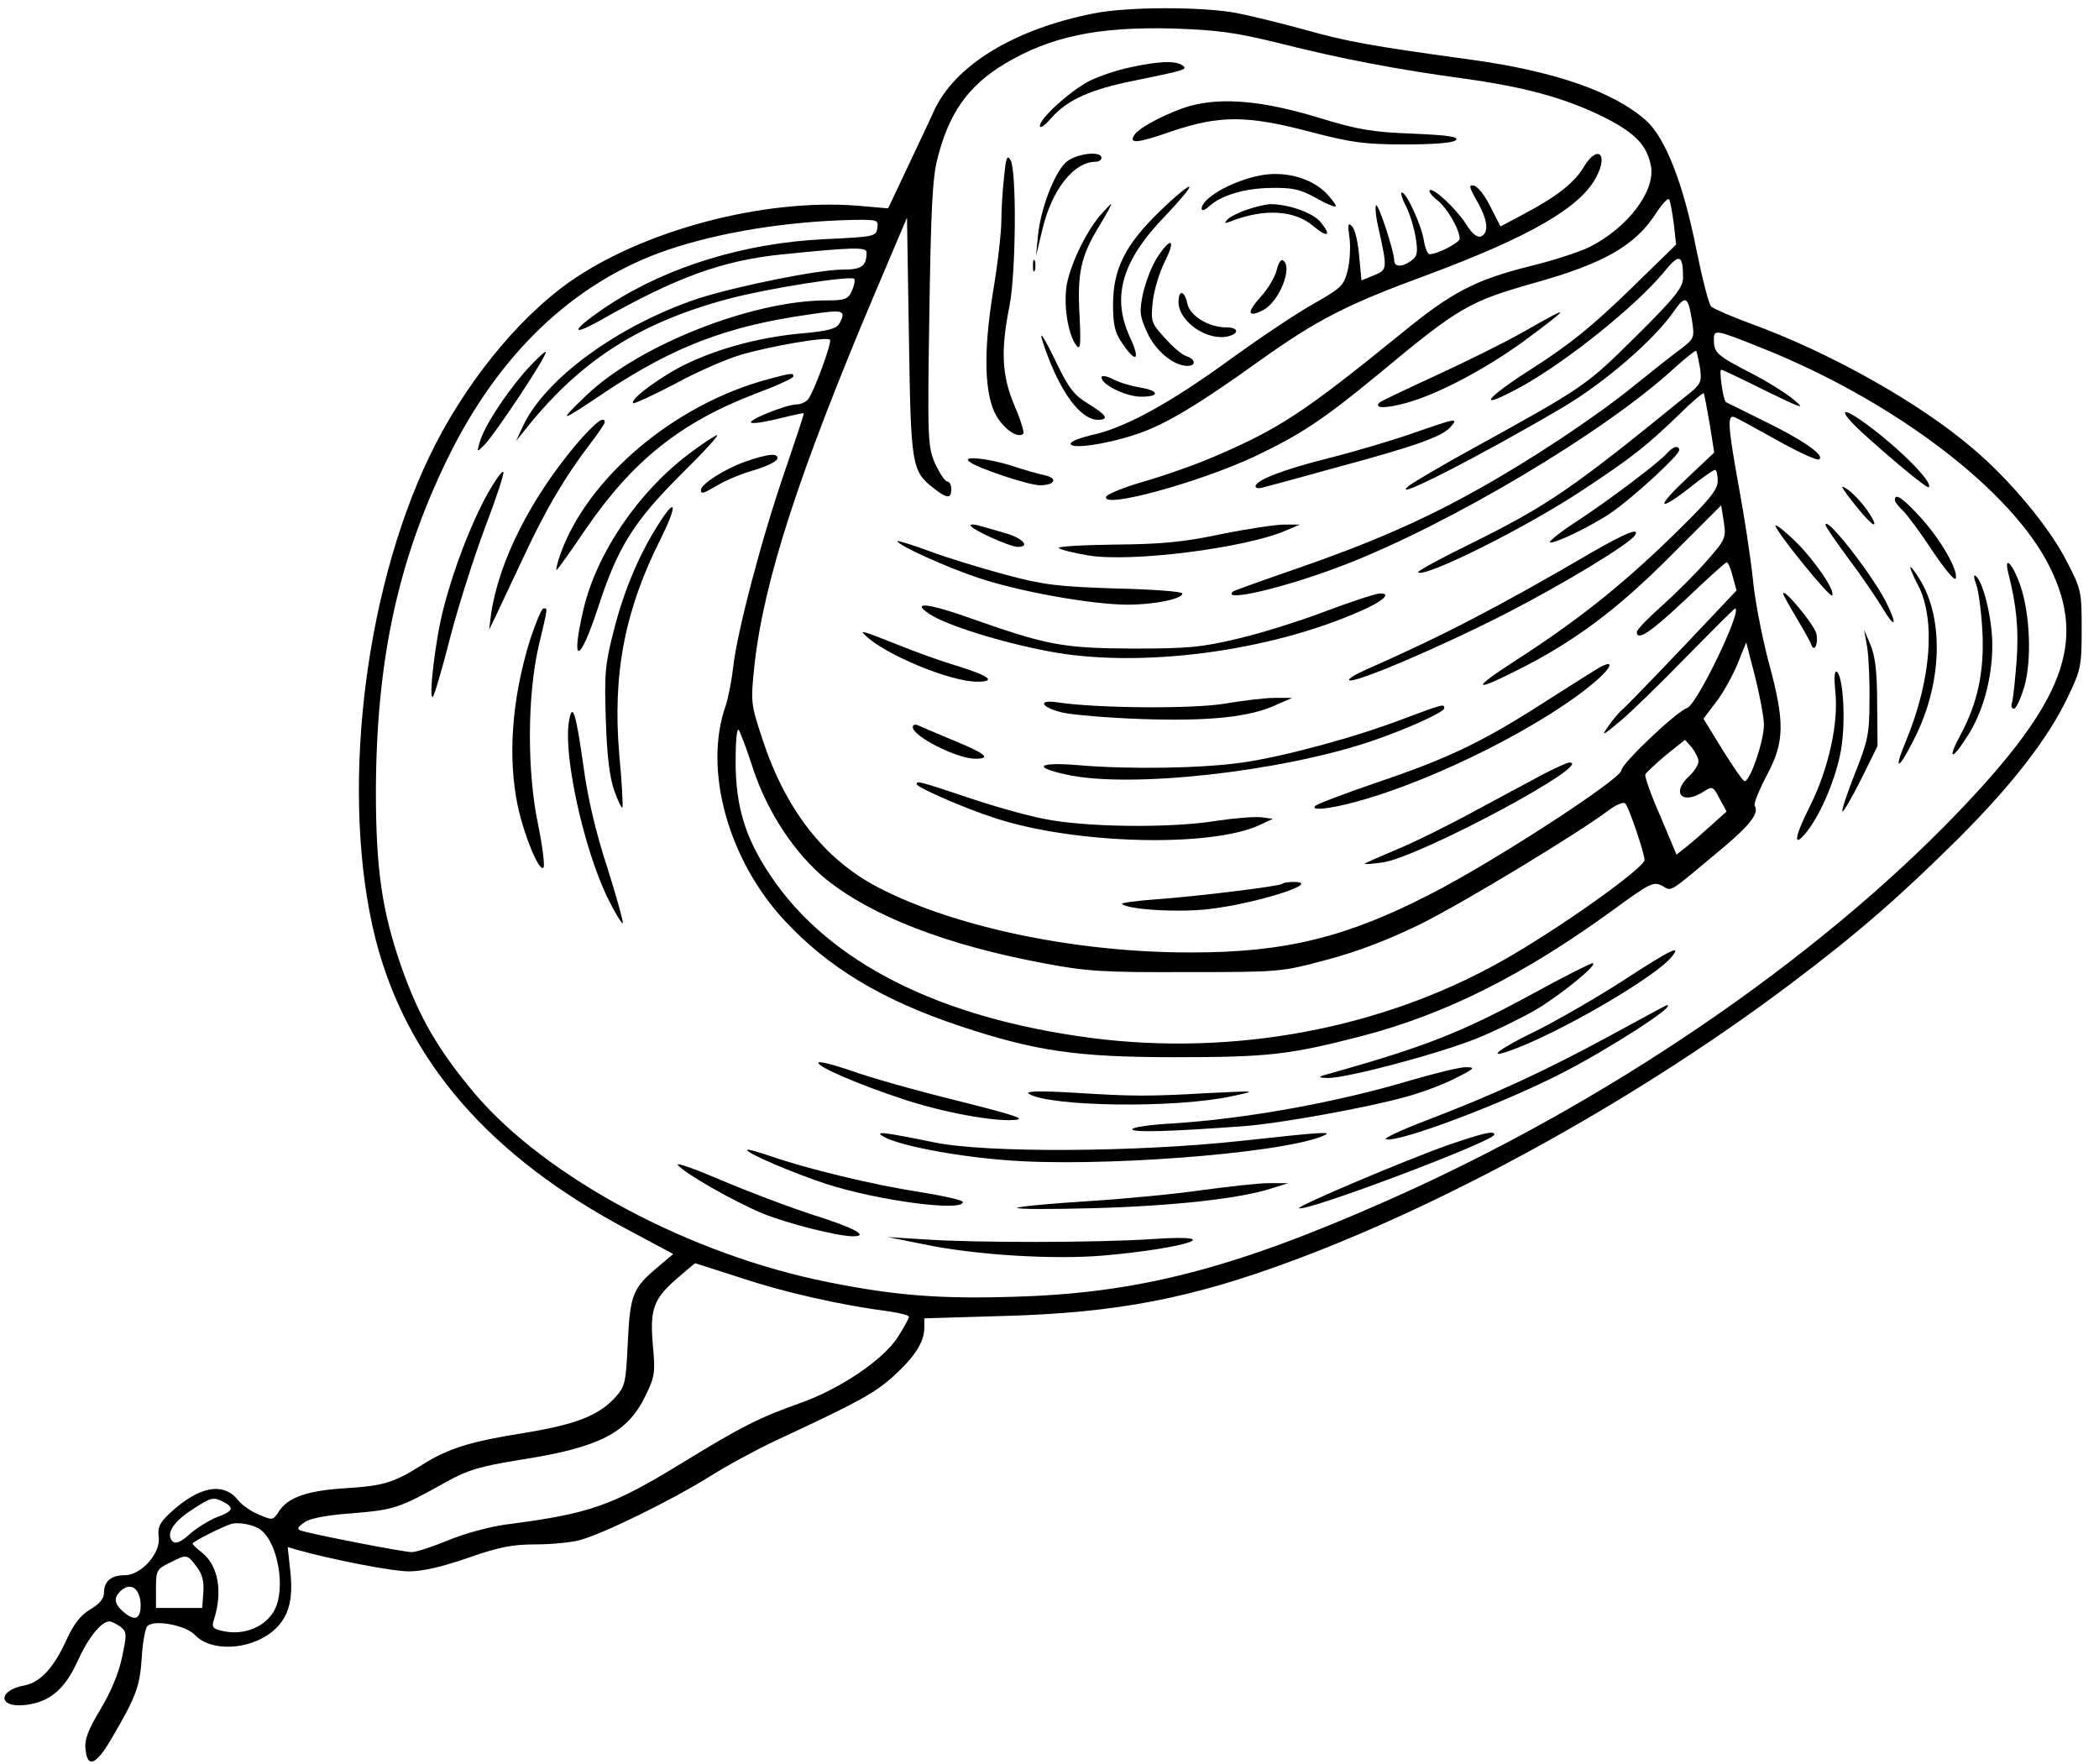
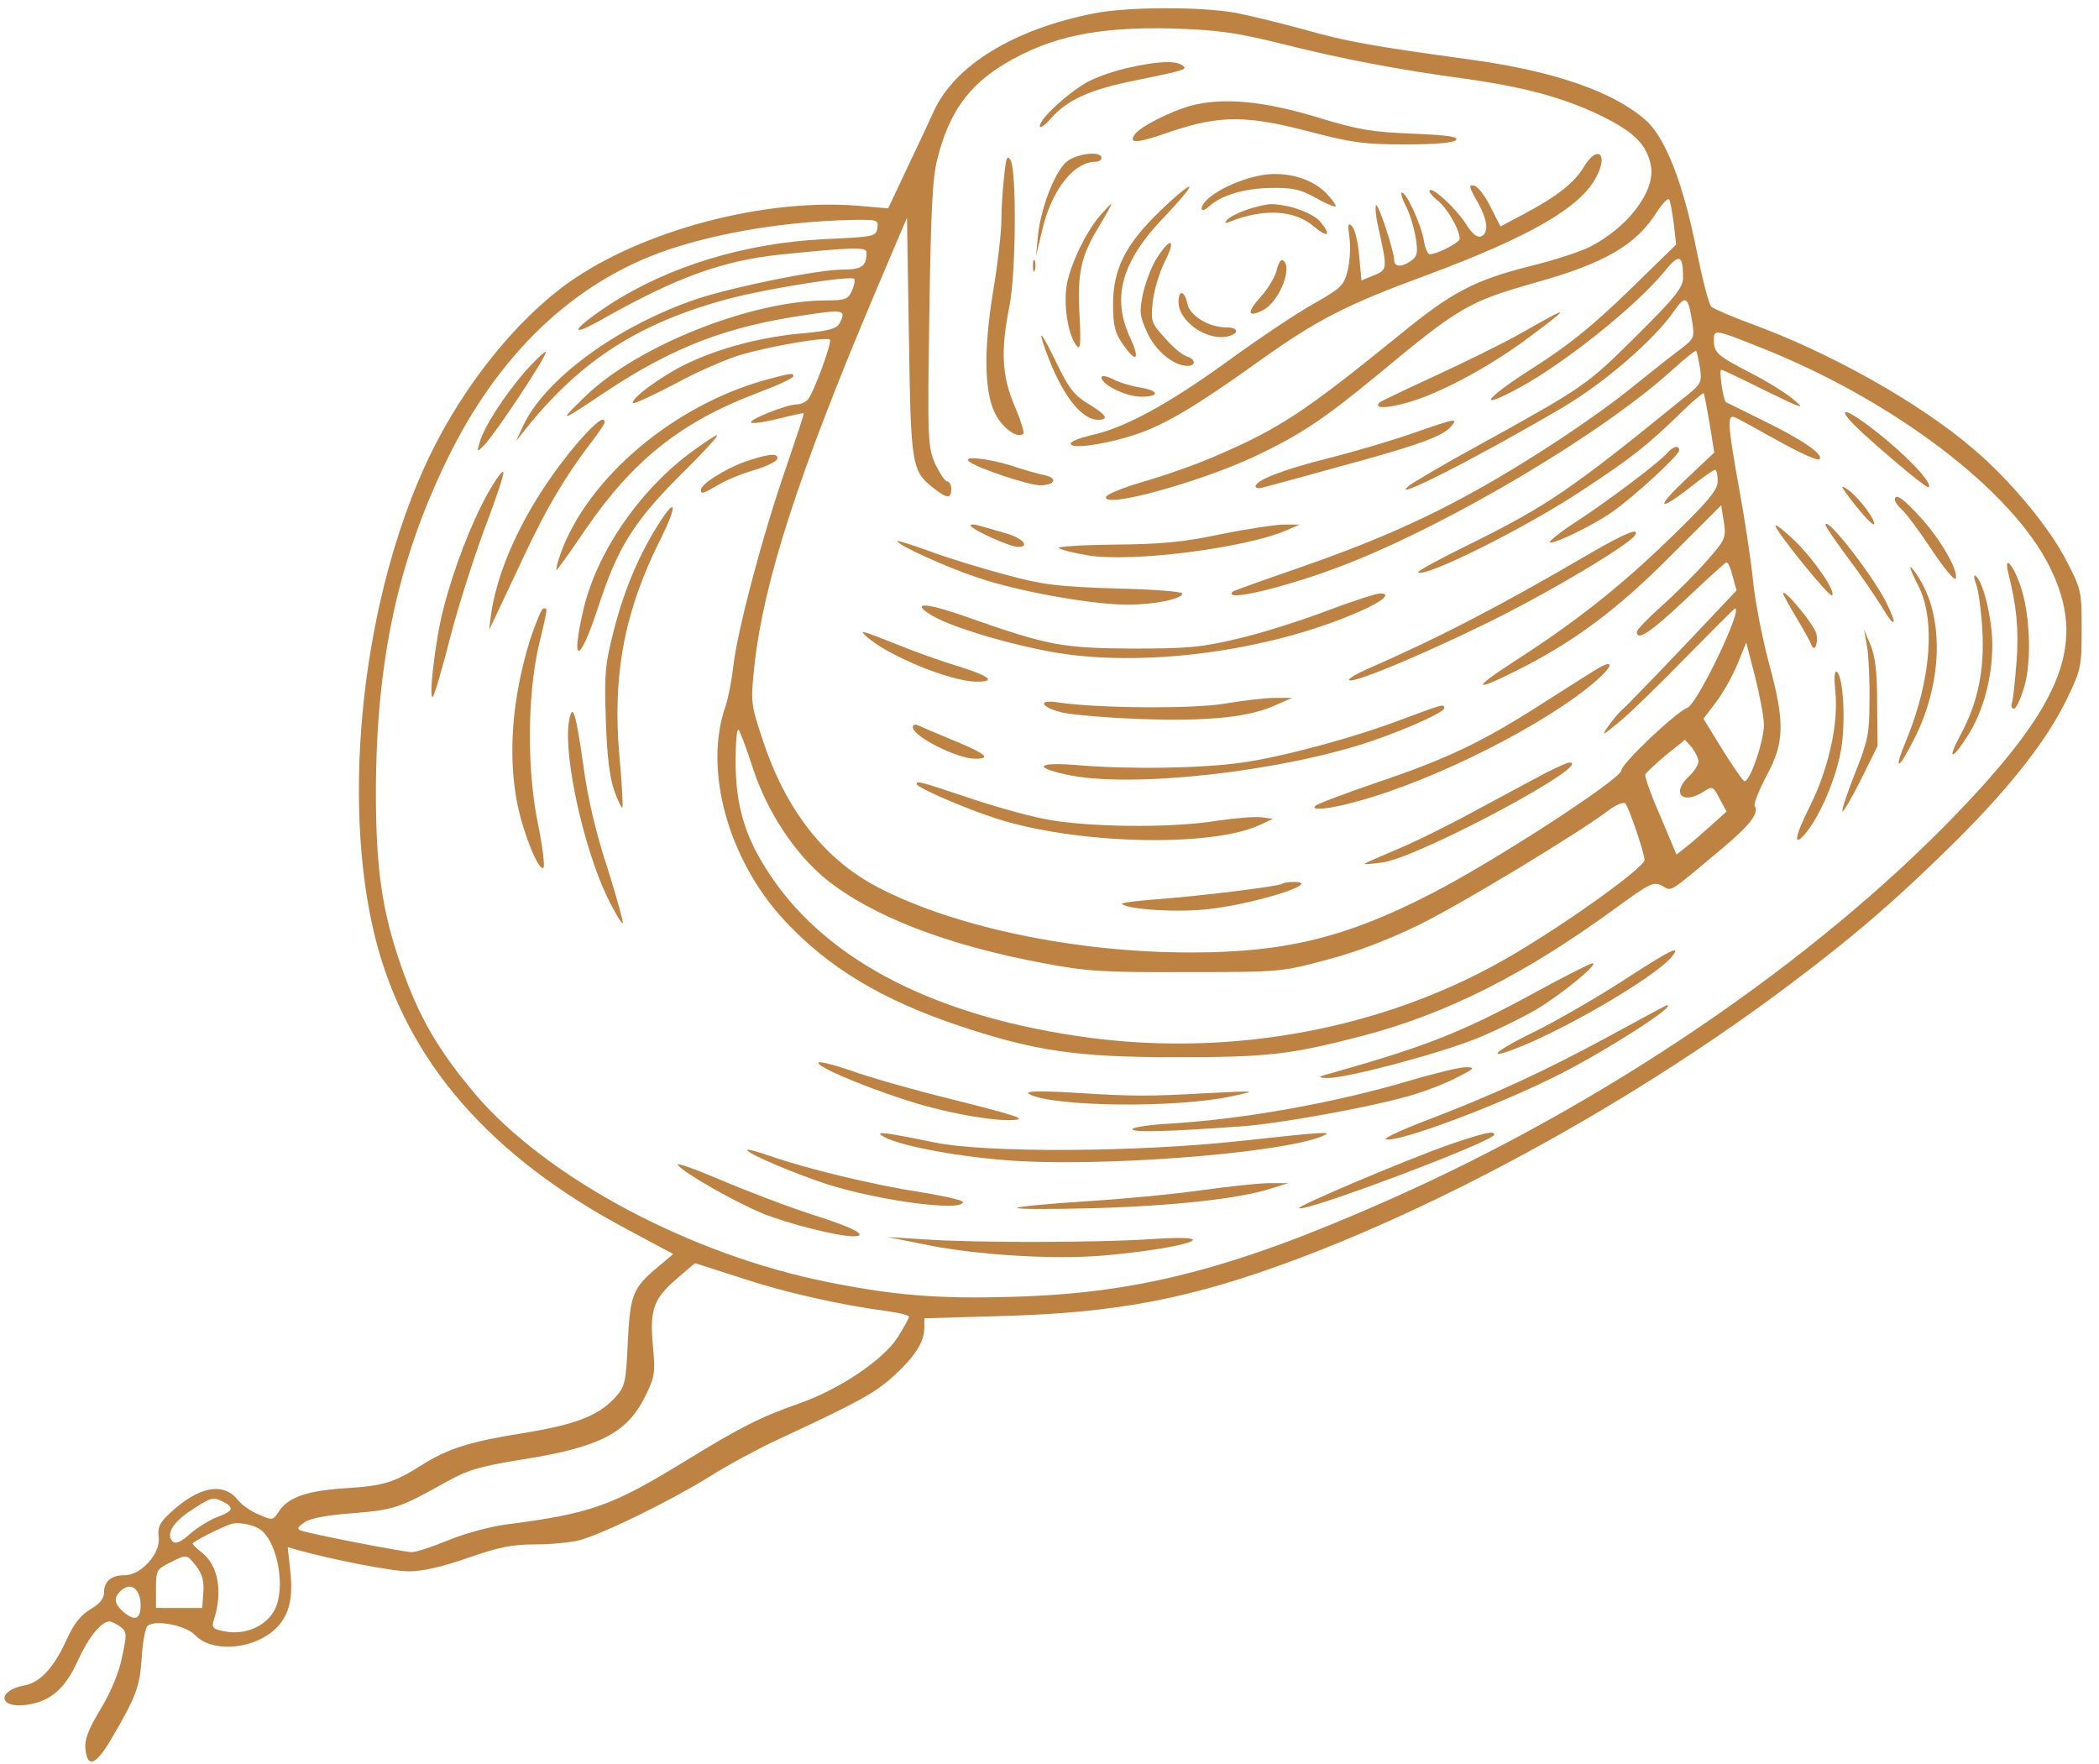
<svg xmlns="http://www.w3.org/2000/svg" version="1.0" width="545pt" height="458pt" viewBox="0 0 545 458" preserveAspectRatio="xMidYMid meet">
-   <g transform="translate(0,458) scale(0.1,-0.1)" fill="#000000" stroke="none">
+   <g transform="translate(0,458) scale(0.1,-0.1)" fill="#be8343" stroke="none">
    <path d="M2839 4545 c-207 -41 -360 -135 -414 -253 -9 -20 -40 -86 -68 -145 l-51 -108 -81 7 c-244 19 -559 -65 -749 -200 -136 -97 -273 -268 -361 -451 -173 -361 -232 -887 -140 -1253 81 -317 297 -566 659 -757 l114 -61 -39 -33 c-66 -55 -73 -72 -79 -197 -5 -108 -7 -114 -35 -145 -44 -46 -102 -68 -236 -90 -139 -22 -196 -40 -264 -83 -71 -45 -99 -54 -196 -60 -99 -6 -150 -23 -174 -59 -16 -25 -17 -25 -52 -10 -20 8 -45 25 -55 38 -38 48 -102 36 -177 -34 -27 -25 -32 -37 -29 -62 6 -41 -45 -99 -88 -99 -36 0 -54 -16 -54 -46 0 -15 -12 -29 -36 -43 -25 -15 -42 -37 -61 -78 -33 -73 -68 -111 -109 -119 -71 -13 -69 -59 1 -51 63 7 103 40 136 113 28 62 62 104 83 104 6 0 19 -7 29 -14 16 -13 17 -19 4 -78 -8 -41 -29 -91 -56 -136 -32 -53 -42 -79 -39 -104 5 -51 28 -41 70 32 61 104 71 131 76 205 2 39 9 75 14 82 15 19 99 4 124 -22 41 -44 139 -40 199 7 43 34 57 80 49 156 l-7 65 24 -7 c93 -26 247 -56 291 -56 35 0 87 12 153 35 80 28 115 35 175 35 41 0 93 5 115 11 63 17 239 104 334 163 47 30 127 73 176 96 213 99 255 122 304 166 56 51 81 89 81 127 l0 24 203 6 c296 8 491 45 765 148 413 155 896 424 1282 715 173 130 285 228 436 378 139 139 232 259 283 366 34 71 36 81 36 176 0 97 -1 104 -38 175 -44 88 -148 213 -244 294 -140 120 -372 250 -578 325 -49 18 -95 38 -102 44 -6 6 -23 72 -38 146 -34 173 -81 293 -132 338 -84 74 -236 127 -453 157 -257 35 -327 48 -429 77 -58 16 -139 36 -179 44 -90 17 -284 17 -373 -1z m486 -78 c158 -40 306 -68 476 -91 157 -22 257 -49 355 -96 88 -43 121 -76 131 -133 10 -65 -61 -158 -159 -208 -24 -12 -93 -35 -155 -50 -143 -36 -203 -67 -336 -176 -250 -203 -315 -246 -483 -318 -48 -21 -131 -50 -183 -65 -52 -15 -97 -33 -99 -40 -11 -32 240 37 384 104 122 58 179 96 320 212 213 177 237 191 410 240 179 50 261 97 315 182 15 23 30 39 33 34 3 -5 8 -34 12 -63 l6 -54 -123 -120 c-94 -91 -154 -140 -248 -200 -129 -82 -150 -114 -33 -50 117 64 298 209 372 298 40 50 50 47 50 -14 0 -25 -20 -51 -122 -152 -130 -129 -133 -131 -423 -291 -77 -42 -151 -86 -165 -96 -63 -50 182 75 399 203 108 64 235 174 286 247 32 46 38 42 49 -27 6 -40 4 -43 -31 -70 -21 -15 -76 -59 -122 -96 -100 -81 -269 -193 -406 -269 -141 -79 -279 -139 -467 -204 -90 -31 -165 -58 -167 -60 -30 -29 139 11 289 69 274 106 675 344 856 510 30 27 56 48 58 46 2 -2 6 -22 10 -44 5 -38 4 -42 -42 -78 -290 -236 -352 -279 -556 -380 -76 -37 -136 -70 -134 -73 16 -16 284 118 428 214 126 83 165 114 248 194 34 34 64 59 66 57 1 -2 8 -38 15 -79 l12 -75 -71 -67 c-82 -77 -77 -90 9 -23 31 25 60 45 64 45 4 0 7 -13 7 -29 0 -23 -22 -50 -124 -149 -129 -125 -245 -217 -407 -321 -108 -70 -104 -79 9 -22 148 74 261 158 399 297 l132 132 7 -44 c6 -41 4 -45 -45 -101 -28 -32 -80 -84 -116 -116 -36 -32 -65 -62 -65 -68 0 -25 37 0 128 86 55 52 102 95 105 95 4 0 11 -16 16 -37 l10 -36 -139 -147 c-77 -81 -147 -153 -155 -160 -9 -7 -26 -27 -38 -44 -20 -29 -18 -28 28 10 28 23 106 99 173 168 68 69 125 126 127 126 21 0 -98 -248 -124 -258 -29 -10 -171 -145 -171 -162 0 -22 -332 -238 -495 -321 -219 -113 -379 -152 -620 -152 -300 -1 -619 66 -817 170 -138 72 -239 202 -298 383 -31 93 -31 97 -21 193 24 218 114 495 309 957 l87 205 5 -310 c5 -338 7 -348 66 -394 33 -26 44 -26 44 -1 0 11 -5 20 -11 20 -5 0 -19 21 -31 46 -19 45 -20 60 -15 388 4 267 8 355 21 404 30 119 80 189 174 246 119 71 241 97 437 92 118 -4 162 -10 280 -39z m-1047 -479 c-3 -22 -8 -23 -138 -29 -205 -10 -403 -70 -556 -169 -96 -63 -113 -91 -24 -41 196 111 315 154 466 170 186 19 224 20 224 6 0 -36 -12 -45 -62 -45 -64 0 -280 -44 -378 -76 -204 -69 -392 -205 -451 -328 l-19 -41 32 40 c140 172 291 268 519 329 101 27 317 61 327 52 3 -3 0 -17 -6 -31 -10 -22 -18 -25 -66 -25 -193 0 -487 -116 -623 -246 -77 -74 -72 -73 50 9 175 116 314 170 525 200 92 14 100 12 82 -22 -7 -14 -27 -20 -91 -26 -108 -9 -217 -37 -305 -79 -65 -31 -150 -93 -140 -103 2 -2 51 20 108 50 56 31 133 64 169 75 73 22 226 49 234 40 6 -6 -42 -137 -57 -155 -6 -7 -19 -13 -29 -13 -28 0 -136 -44 -117 -48 9 -2 42 4 74 12 32 8 59 14 61 13 1 -2 -21 -68 -48 -147 -60 -173 -125 -420 -135 -510 -4 -36 -13 -82 -20 -103 -58 -165 6 -398 152 -556 114 -123 253 -207 456 -275 196 -65 303 -81 558 -81 242 0 298 6 490 56 216 57 417 158 648 326 96 70 105 75 128 63 26 -15 13 -22 158 99 71 60 94 90 82 109 -3 5 11 40 31 78 47 88 48 138 5 296 -17 64 -36 162 -41 217 -6 55 -22 161 -36 236 -28 155 -31 189 -12 182 7 -2 57 -30 111 -60 55 -31 104 -53 109 -50 17 10 -42 51 -143 100 -52 26 -97 48 -99 49 -7 6 -18 84 -12 84 4 0 56 -25 116 -55 92 -45 104 -49 75 -25 -19 17 -70 49 -115 72 -87 45 -95 52 -95 86 0 27 3 27 118 -19 347 -137 657 -372 755 -573 95 -193 36 -348 -238 -634 -372 -388 -920 -761 -1487 -1011 -398 -176 -645 -239 -965 -248 -193 -6 -308 3 -483 38 -357 71 -730 270 -916 488 -96 114 -145 198 -192 331 -50 144 -66 253 -66 455 1 337 56 596 184 860 133 275 330 463 573 546 136 46 308 74 480 78 66 1 68 0 65 -21z m2302 -1290 c0 -42 -37 -151 -51 -146 -5 2 -30 39 -57 82 l-49 80 32 42 c18 23 43 68 56 99 l23 57 23 -89 c12 -48 23 -105 23 -125z m-2625 -113 c37 -113 109 -222 190 -288 118 -95 312 -171 565 -218 110 -21 154 -24 370 -23 243 0 246 0 365 32 80 21 160 52 240 91 112 55 417 240 493 298 19 14 37 21 42 17 10 -11 50 -130 50 -147 -1 -21 -224 -180 -370 -262 -312 -176 -696 -248 -1067 -200 -396 52 -682 197 -832 421 -66 98 -91 180 -91 297 0 50 3 87 8 82 4 -6 21 -50 37 -100z m2455 18 c0 -9 -11 -26 -25 -39 -47 -44 -16 -75 39 -39 22 14 24 14 41 -19 l18 -33 -41 -37 c-22 -20 -51 -45 -65 -56 l-24 -19 -42 100 c-24 54 -41 103 -39 108 2 5 26 27 53 50 l50 40 18 -20 c9 -12 17 -28 17 -36z m-2483 -1342 c111 -37 258 -70 381 -86 28 -4 52 -10 52 -14 0 -4 -13 -28 -29 -53 -37 -58 -150 -135 -256 -172 -102 -36 -153 -62 -295 -149 -192 -118 -246 -137 -471 -166 -41 -6 -107 -24 -147 -41 -39 -16 -81 -30 -93 -30 -21 0 -258 46 -288 56 -11 4 -8 9 9 21 15 11 58 19 127 24 107 9 120 13 243 82 54 30 87 40 193 57 204 32 276 69 323 166 24 49 26 60 19 132 -8 94 2 121 67 176 23 20 42 36 43 36 1 0 56 -18 122 -39z m-1346 -581 c28 -15 24 -24 -17 -39 -19 -7 -51 -27 -70 -43 -24 -22 -38 -28 -46 -20 -18 18 1 50 49 81 52 34 56 35 84 21z m97 -73 c44 -35 64 -152 35 -207 -22 -42 -75 -66 -129 -56 -31 6 -35 10 -29 29 24 74 12 142 -31 176 -13 10 -24 21 -24 23 0 5 73 42 100 51 19 6 61 -2 78 -16z m-168 -94 c15 -20 20 -38 18 -67 l-3 -41 -60 0 -60 0 0 50 c0 47 2 51 35 67 45 23 45 23 70 -9z m-145 -95 c2 -43 -15 -50 -47 -21 -21 19 -23 34 -6 51 25 25 50 10 53 -30z" />
    <path d="M2934 4405 c-34 -7 -81 -23 -105 -35 -49 -25 -129 -97 -129 -117 0 -8 14 2 30 21 42 47 101 74 217 97 132 27 139 29 122 40 -19 12 -62 10 -135 -6z" />
    <path d="M3090 4305 c-55 -16 -134 -56 -145 -76 -15 -23 9 -21 97 10 125 42 195 42 359 -1 107 -28 141 -33 246 -33 77 0 126 4 133 11 9 9 -20 13 -112 17 -105 4 -141 10 -243 41 -143 44 -251 54 -335 31z" />
    <path d="M2607 4120 c-4 -35 -7 -86 -7 -113 0 -28 -9 -110 -21 -181 -27 -164 -23 -276 10 -329 21 -34 55 -56 68 -43 3 3 -7 36 -23 73 -33 78 -36 143 -13 258 17 85 19 351 3 379 -9 15 -12 7 -17 -44z" />
    <path d="M2766 4157 c-30 -30 -64 -120 -71 -189 l-5 -53 15 63 c24 107 82 182 140 182 8 0 15 5 15 10 0 20 -70 11 -94 -13z" />
    <path d="M4112 4146 c-24 -40 -69 -76 -154 -121 l-62 -33 -26 51 c-14 29 -33 53 -43 55 -14 3 -13 -3 8 -40 28 -49 32 -83 10 -92 -10 -3 -23 7 -39 33 -26 40 -85 95 -94 87 -3 -3 6 -15 20 -26 25 -19 58 -76 58 -100 0 -10 -58 -40 -78 -40 -5 0 -12 16 -15 36 -7 41 -45 124 -57 124 -4 0 0 -16 11 -36 10 -20 21 -57 25 -82 6 -37 4 -48 -12 -59 -23 -17 -44 -17 -44 1 0 23 -41 148 -47 143 -3 -3 -1 -28 5 -54 25 -113 25 -113 -11 -128 l-32 -13 -6 64 c-3 36 -11 70 -19 77 -10 10 -11 4 -6 -31 3 -23 1 -61 -5 -85 -10 -39 -17 -45 -87 -85 -42 -23 -142 -90 -222 -148 -154 -112 -271 -176 -357 -194 -29 -7 -53 -16 -53 -22 0 -15 90 -2 166 23 75 24 158 73 324 192 150 107 226 146 430 221 272 101 404 177 445 257 32 61 2 84 -33 25z" />
    <path d="M3265 4123 c-73 -16 -145 -59 -145 -85 0 -6 8 -4 18 5 32 30 93 48 161 49 56 1 76 -3 116 -25 26 -15 50 -25 53 -23 2 3 -9 18 -25 35 -41 41 -113 59 -178 44z" />
    <path d="M3012 4032 c-90 -87 -122 -150 -122 -243 0 -52 5 -73 23 -99 36 -54 49 -47 22 12 -50 106 -23 201 92 319 36 38 64 71 61 74 -3 3 -37 -25 -76 -63z" />
    <path d="M2855 4019 c-37 -45 -74 -122 -85 -177 -9 -51 2 -128 24 -158 11 -15 13 -3 9 77 -6 110 3 153 51 232 19 31 33 57 31 57 -2 0 -15 -14 -30 -31z" />
    <path d="M3236 4035 c-21 -7 -44 -19 -50 -26 -8 -9 -6 -10 9 -4 86 34 166 30 215 -12 37 -31 48 -26 20 9 -19 25 -84 48 -132 48 -13 -1 -40 -7 -62 -15z" />
    <path d="M3005 3912 c-14 -21 -30 -63 -37 -93 -10 -48 -9 -59 10 -101 21 -48 69 -88 105 -88 23 0 22 17 -2 25 -11 3 -36 24 -56 47 -36 39 -37 43 -32 94 3 29 17 76 31 104 30 59 17 67 -19 12z" />
    <path d="M2682 3890 c0 -14 2 -19 5 -12 2 6 2 18 0 25 -3 6 -5 1 -5 -13z" />
    <path d="M3315 3879 c-4 -17 -22 -48 -41 -69 -38 -42 -35 -56 6 -35 42 22 78 113 51 129 -5 4 -12 -8 -16 -25z" />
    <path d="M3060 3796 c0 -51 75 -103 130 -89 29 8 25 23 -6 23 -46 0 -94 30 -101 61 -7 35 -23 38 -23 5z" />
    <path d="M3955 3718 c-49 -28 -153 -79 -229 -114 -76 -35 -141 -66 -144 -69 -16 -16 16 -16 70 -1 83 23 203 87 303 159 128 95 128 98 0 25z" />
    <path d="M2714 3673 c40 -113 92 -183 137 -183 30 0 22 13 -26 42 -35 21 -50 40 -80 102 -40 83 -52 98 -31 39z" />
    <path d="M2860 3600 c0 -19 64 -50 103 -50 50 0 47 16 -4 24 -23 4 -54 13 -70 22 -17 8 -29 10 -29 4z" />
    <path d="M3665 3454 c-55 -19 -153 -48 -217 -64 -119 -30 -188 -57 -188 -73 0 -4 8 -6 18 -3 9 2 94 25 187 51 208 56 279 81 301 106 22 25 17 24 -101 -17z" />
    <path d="M4329 3404 c-18 -22 -147 -120 -237 -179 -40 -26 -70 -50 -68 -53 7 -7 111 43 161 78 55 38 175 148 175 161 0 14 -16 10 -31 -7z" />
    <path d="M2516 3382 c17 -16 155 -62 184 -62 39 0 48 18 13 26 -15 3 -55 14 -87 25 -61 19 -128 26 -110 11z" />
    <path d="M2520 3216 c0 -10 102 -56 123 -56 34 0 11 24 -34 36 -24 7 -54 16 -66 19 -13 4 -23 4 -23 1z" />
    <path d="M3170 3193 c-99 -21 -156 -26 -277 -27 -84 -1 -148 -5 -144 -9 4 -4 39 -13 76 -19 111 -19 410 19 515 65 l35 15 -40 0 c-22 0 -96 -11 -165 -25z" />
    <path d="M4130 3144 c-236 -138 -390 -218 -584 -303 -27 -12 -46 -24 -43 -27 10 -11 239 87 407 173 152 78 321 181 335 203 14 22 -25 6 -115 -46z" />
    <path d="M2330 3175 c0 -10 125 -67 209 -95 106 -36 297 -70 389 -70 70 0 142 15 142 29 0 5 -78 11 -172 13 -151 5 -188 9 -288 36 -63 17 -152 44 -197 61 -46 17 -83 28 -83 26z" />
    <path d="M3445 2994 c-66 -25 -169 -58 -230 -72 -96 -23 -131 -26 -275 -26 -182 1 -222 9 -418 78 -111 40 -159 45 -109 12 43 -29 183 -73 309 -97 234 -45 571 -2 812 105 57 25 80 46 49 45 -10 0 -72 -20 -138 -45z" />
    <path d="M2246 2931 c50 -50 221 -121 291 -121 51 0 32 15 -49 40 -40 12 -111 37 -157 56 -91 36 -100 39 -85 25z" />
    <path d="M4155 2848 c-11 -6 -74 -46 -140 -88 -163 -105 -252 -148 -435 -210 -85 -29 -159 -57 -164 -62 -17 -14 37 -9 111 12 204 56 491 202 618 313 41 36 46 54 10 35z" />
    <path d="M3180 2753 c-83 -14 -330 -12 -432 3 -55 9 -47 -12 10 -26 26 -6 119 -14 207 -17 174 -6 281 5 349 37 l41 18 -45 0 c-25 0 -83 -7 -130 -15z" />
    <path d="M3645 2714 c-125 -48 -313 -99 -420 -114 -105 -15 -290 -18 -422 -7 -106 9 -126 -4 -35 -24 164 -37 558 7 794 87 91 31 188 75 188 85 0 12 -3 11 -105 -27z" />
    <path d="M2370 2692 c0 -24 115 -82 162 -82 44 0 28 13 -62 50 -41 17 -81 34 -87 37 -7 3 -13 1 -13 -5z" />
    <path d="M4015 2574 c-27 -14 -108 -58 -179 -96 -71 -39 -164 -85 -208 -103 -43 -18 -81 -35 -84 -37 -3 -3 19 -1 48 3 101 17 559 263 481 259 -5 -1 -30 -12 -58 -26z" />
    <path d="M2380 2544 c0 -8 122 -62 203 -88 207 -68 557 -77 686 -19 l36 17 -30 4 c-16 2 -68 -2 -115 -9 -120 -20 -345 -17 -450 5 -47 9 -138 35 -202 57 -123 41 -128 42 -128 33z" />
    <path d="M3329 2285 c-7 -6 -215 -32 -327 -40 -51 -4 -91 -9 -89 -12 15 -15 151 -23 229 -13 125 15 295 70 217 70 -14 0 -28 -2 -30 -5z" />
    <path d="M1362 3614 c-53 -62 -106 -143 -117 -184 -7 -25 -7 -25 13 -5 29 30 165 235 159 241 -2 3 -27 -21 -55 -52z" />
    <path d="M1993 3595 c-242 -65 -468 -256 -538 -454 -8 -22 -12 -41 -10 -41 2 0 36 47 75 105 122 178 246 278 442 353 54 20 98 40 98 45 0 9 -4 9 -67 -8z" />
    <path d="M4838 3454 c89 -80 166 -143 170 -139 13 13 -89 113 -175 173 -59 41 -56 22 5 -34z" />
    <path d="M1502 3433 c-123 -144 -207 -310 -227 -448 l-5 -40 17 35 c9 19 42 89 73 155 59 126 106 205 171 291 22 28 39 54 39 57 0 19 -23 1 -68 -50z" />
    <path d="M1788 3401 c-132 -100 -239 -258 -273 -403 -34 -146 -11 -144 38 5 51 157 93 223 215 345 57 56 99 102 94 102 -5 0 -38 -22 -74 -49z" />
    <path d="M1934 3381 c-53 -19 -114 -58 -114 -73 0 -12 5 -10 45 13 19 12 61 29 92 38 31 9 58 22 61 29 5 17 -24 14 -84 -7z" />
    <path d="M1267 3300 c-44 -79 -90 -199 -116 -302 -21 -80 -39 -238 -27 -227 4 4 25 75 46 158 22 84 63 211 90 283 28 73 49 137 47 142 -2 6 -20 -19 -40 -54z" />
    <path d="M4798 3293 c40 -53 74 -89 68 -69 -8 23 -46 70 -70 86 -17 11 -17 9 2 -17z" />
    <path d="M4920 3282 c0 -5 9 -17 20 -27 10 -9 45 -56 76 -103 32 -48 59 -81 62 -74 7 21 -39 101 -90 157 -47 52 -68 66 -68 47z" />
    <path d="M1713 3224 c-52 -80 -92 -174 -119 -280 -23 -89 -25 -113 -21 -234 3 -94 10 -149 22 -183 9 -26 19 -46 21 -44 2 2 -1 64 -8 137 -18 210 14 375 107 560 43 86 42 113 -2 44z" />
    <path d="M4610 3215 c1 -15 141 -188 147 -181 10 10 -45 91 -96 141 -28 27 -51 45 -51 40z" />
    <path d="M4740 3217 c0 -4 27 -44 60 -88 34 -45 72 -102 87 -126 34 -58 41 -48 10 14 -38 74 -157 226 -157 200z" />
    <path d="M5214 3094 c22 -86 28 -148 22 -231 -4 -51 -9 -99 -12 -108 -3 -8 -1 -15 5 -15 6 0 18 26 27 57 20 68 15 192 -11 265 -19 54 -42 78 -31 32z" />
    <path d="M4960 3107 c0 -4 9 -26 21 -48 45 -89 33 -244 -31 -400 -35 -83 -22 -82 20 2 73 143 78 311 15 414 -13 22 -25 36 -25 32z" />
    <path d="M5131 3063 c6 -15 13 -68 16 -118 6 -105 -11 -188 -56 -272 -36 -66 -24 -70 17 -5 41 63 65 152 65 237 0 68 -24 168 -44 180 -5 4 -4 -6 2 -22z" />
    <path d="M4630 3039 c0 -4 16 -32 35 -64 19 -32 36 -62 38 -69 8 -22 19 4 13 29 -6 24 -85 119 -86 104z" />
    <path d="M1376 2918 c-47 -153 -58 -302 -32 -429 17 -80 56 -173 67 -162 4 4 -2 53 -13 108 -30 140 -29 335 0 465 26 109 24 100 13 100 -5 0 -20 -37 -35 -82z" />
    <path d="M4848 2900 c4 -25 7 -88 6 -140 0 -85 -4 -104 -38 -189 -20 -51 -35 -95 -32 -98 2 -2 24 35 48 83 l43 87 -1 111 c0 80 -5 122 -17 151 l-17 40 8 -45z" />
    <path d="M4765 2788 c10 -83 -17 -203 -64 -298 -42 -83 -47 -116 -10 -70 37 46 77 142 89 212 13 73 6 193 -11 204 -6 3 -7 -16 -4 -48z" />
    <path d="M1477 2705 c-14 -88 38 -325 99 -453 20 -41 38 -71 41 -69 2 3 -16 68 -40 144 -30 91 -51 181 -62 263 -20 142 -29 170 -38 115z" />
    <path d="M4219 2037 c-69 -45 -172 -104 -227 -132 -96 -46 -136 -76 -74 -54 124 43 376 189 422 244 28 34 -1 20 -121 -58z" />
    <path d="M3980 2000 c-182 -99 -278 -137 -515 -204 -45 -12 -47 -14 -18 -15 47 -1 286 62 388 103 49 20 118 54 154 75 67 40 164 120 146 120 -5 0 -75 -35 -155 -79z" />
    <path d="M4175 1888 c-164 -89 -298 -151 -474 -218 -63 -24 -109 -46 -103 -48 31 -10 298 90 456 171 125 64 302 178 274 177 -2 0 -70 -37 -153 -82z" />
    <path d="M2125 1821 c-5 -10 107 -58 220 -95 102 -34 233 -58 287 -54 35 2 9 11 -150 51 -106 26 -229 61 -272 77 -44 15 -82 25 -85 21z" />
    <path d="M3663 1775 c-191 -57 -427 -100 -619 -112 -57 -3 -104 -10 -104 -15 0 -9 100 -6 290 8 93 7 320 48 420 76 41 11 100 33 130 49 50 25 52 28 25 28 -16 0 -80 -16 -142 -34z" />
    <path d="M2671 1740 c56 -34 385 -38 529 -6 65 14 65 14 -60 8 -159 -9 -196 -9 -355 1 -85 5 -124 4 -114 -3z" />
    <path d="M2292 1630 c37 -23 179 -51 315 -62 236 -20 710 16 824 61 36 14 13 13 -206 -11 -273 -30 -667 -32 -800 -4 -132 27 -154 29 -133 16z" />
    <path d="M3760 1607 c-105 -37 -392 -158 -387 -164 13 -12 507 174 507 191 0 11 -26 5 -120 -27z" />
    <path d="M1940 1594 c0 -9 120 -60 205 -88 133 -43 355 -73 355 -47 0 5 -51 16 -112 26 -118 18 -293 60 -390 94 -32 11 -58 18 -58 15z" />
    <path d="M1760 1555 c18 -22 146 -95 221 -126 64 -26 194 -59 234 -59 43 0 3 22 -102 55 -65 21 -173 62 -241 91 -68 29 -118 47 -112 39z" />
    <path d="M3122 1490 c-68 -10 -203 -23 -300 -29 -96 -6 -178 -14 -181 -17 -3 -4 86 -4 199 -1 210 6 380 25 460 51 l45 14 -50 0 c-27 0 -106 -9 -173 -18z" />
    <path d="M2395 1350 c136 -29 341 -41 470 -30 215 19 327 56 130 43 -146 -10 -466 -10 -595 -1 l-95 6 90 -18z" />
  </g>
</svg>
